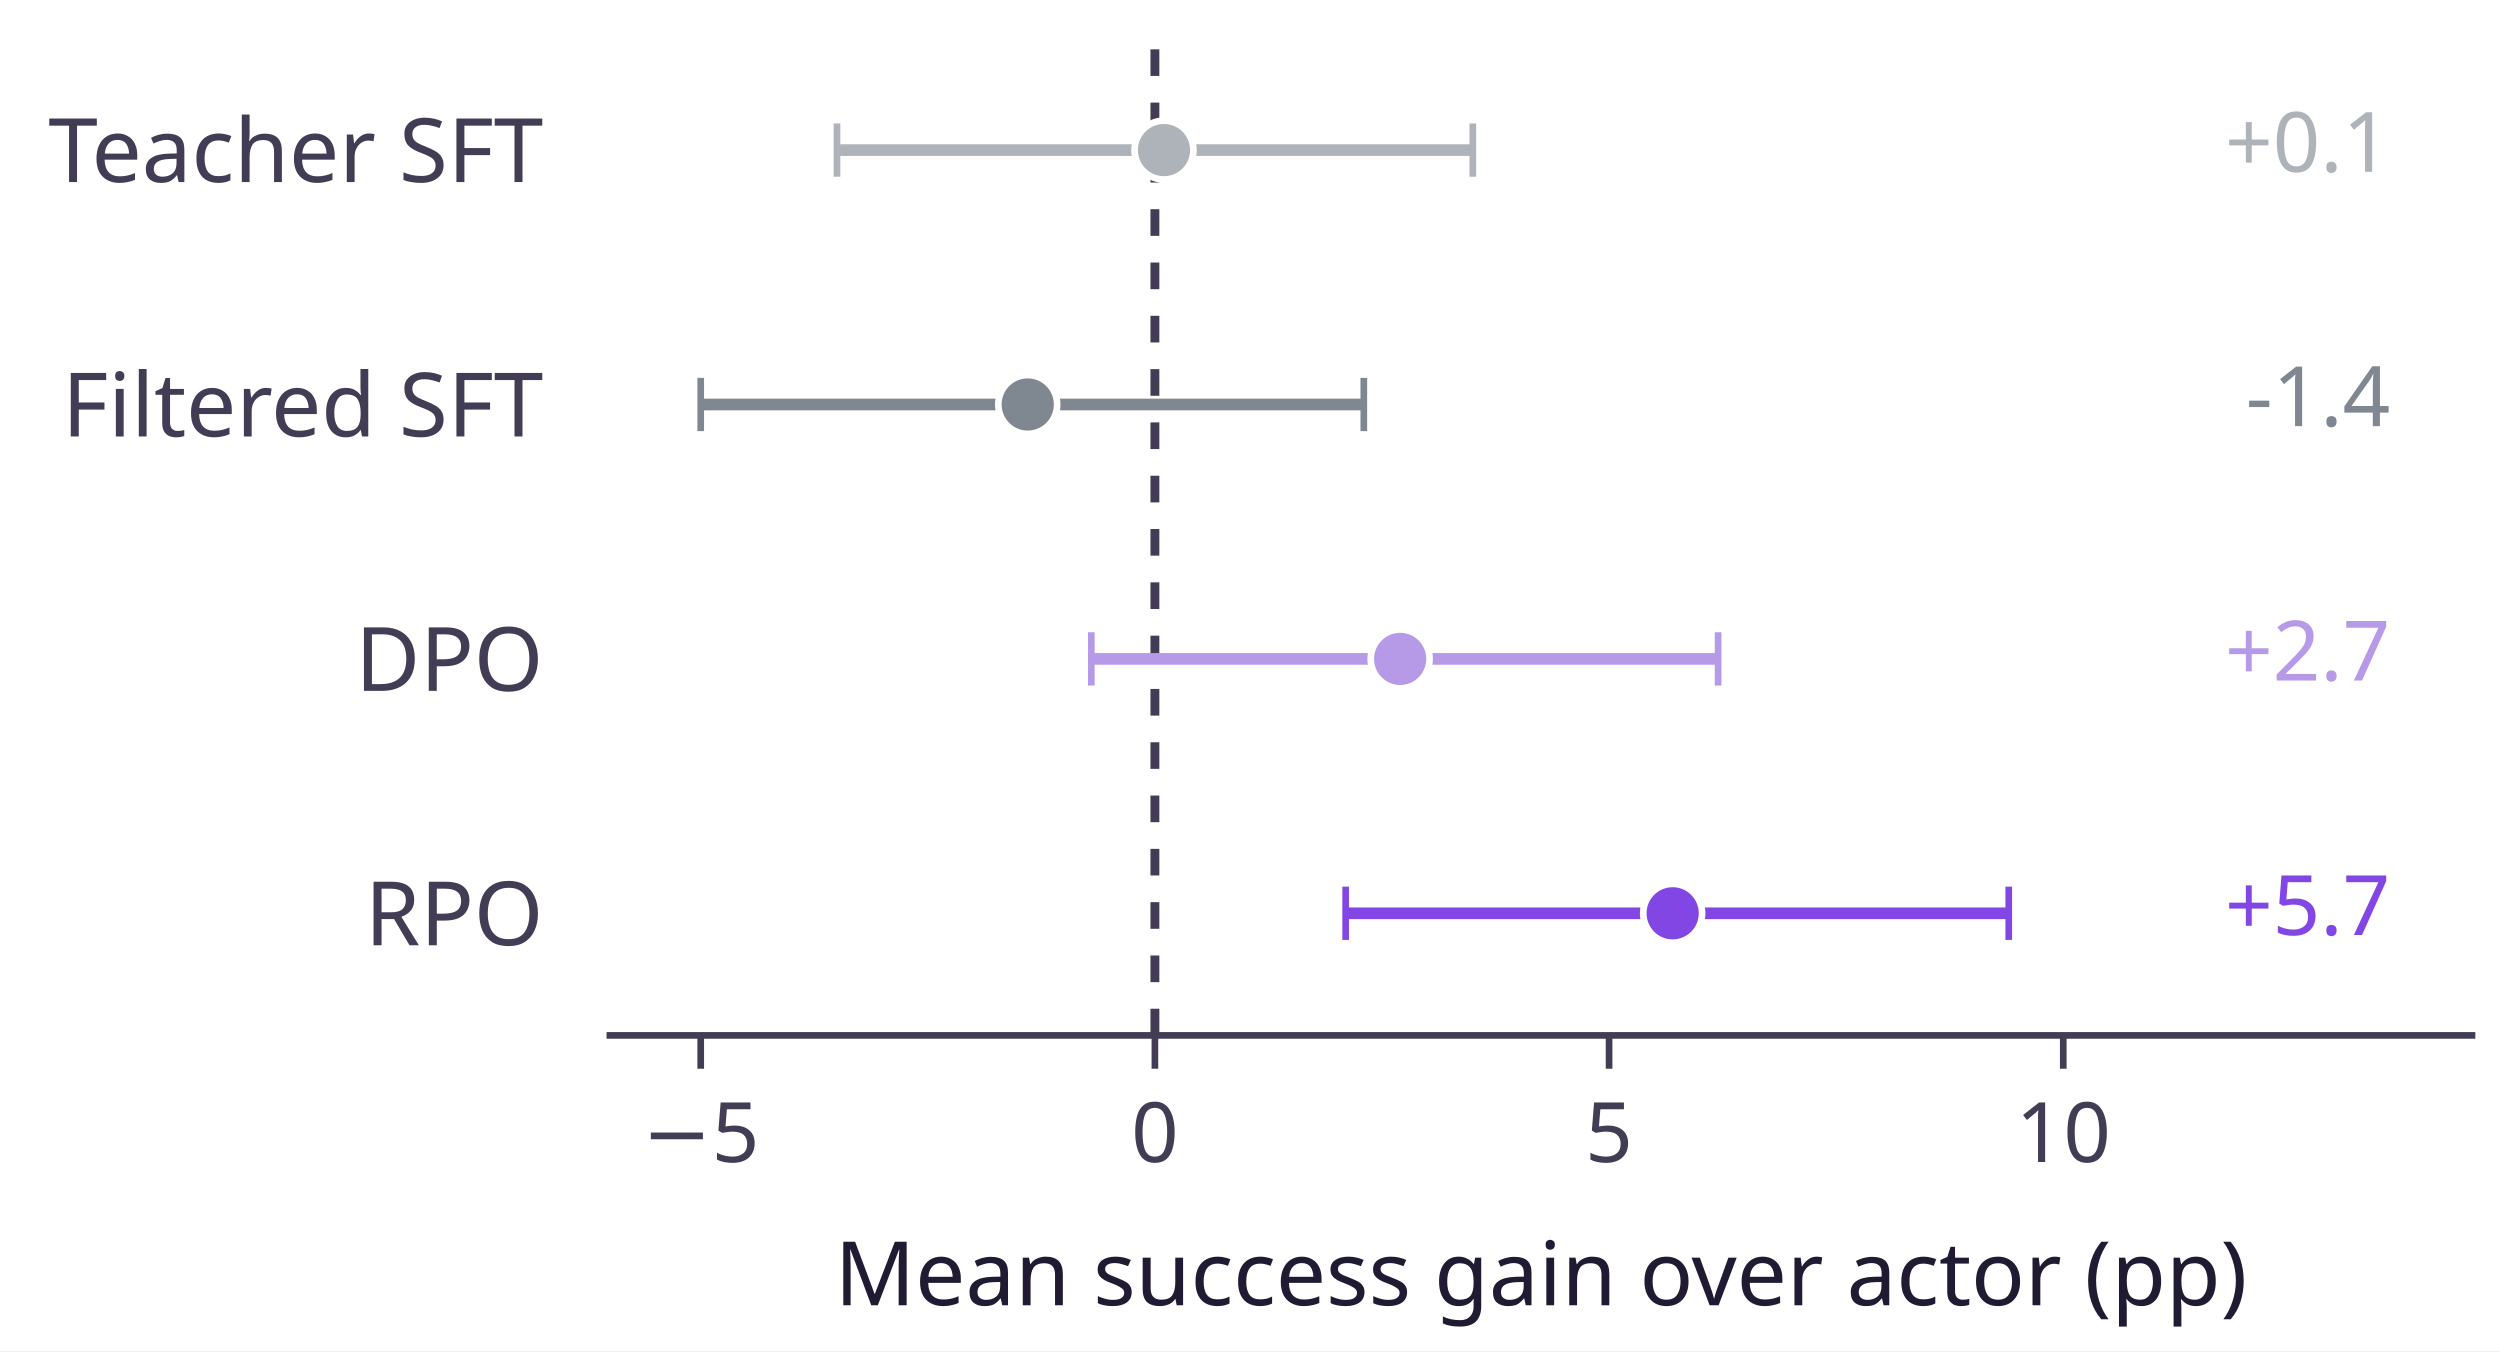
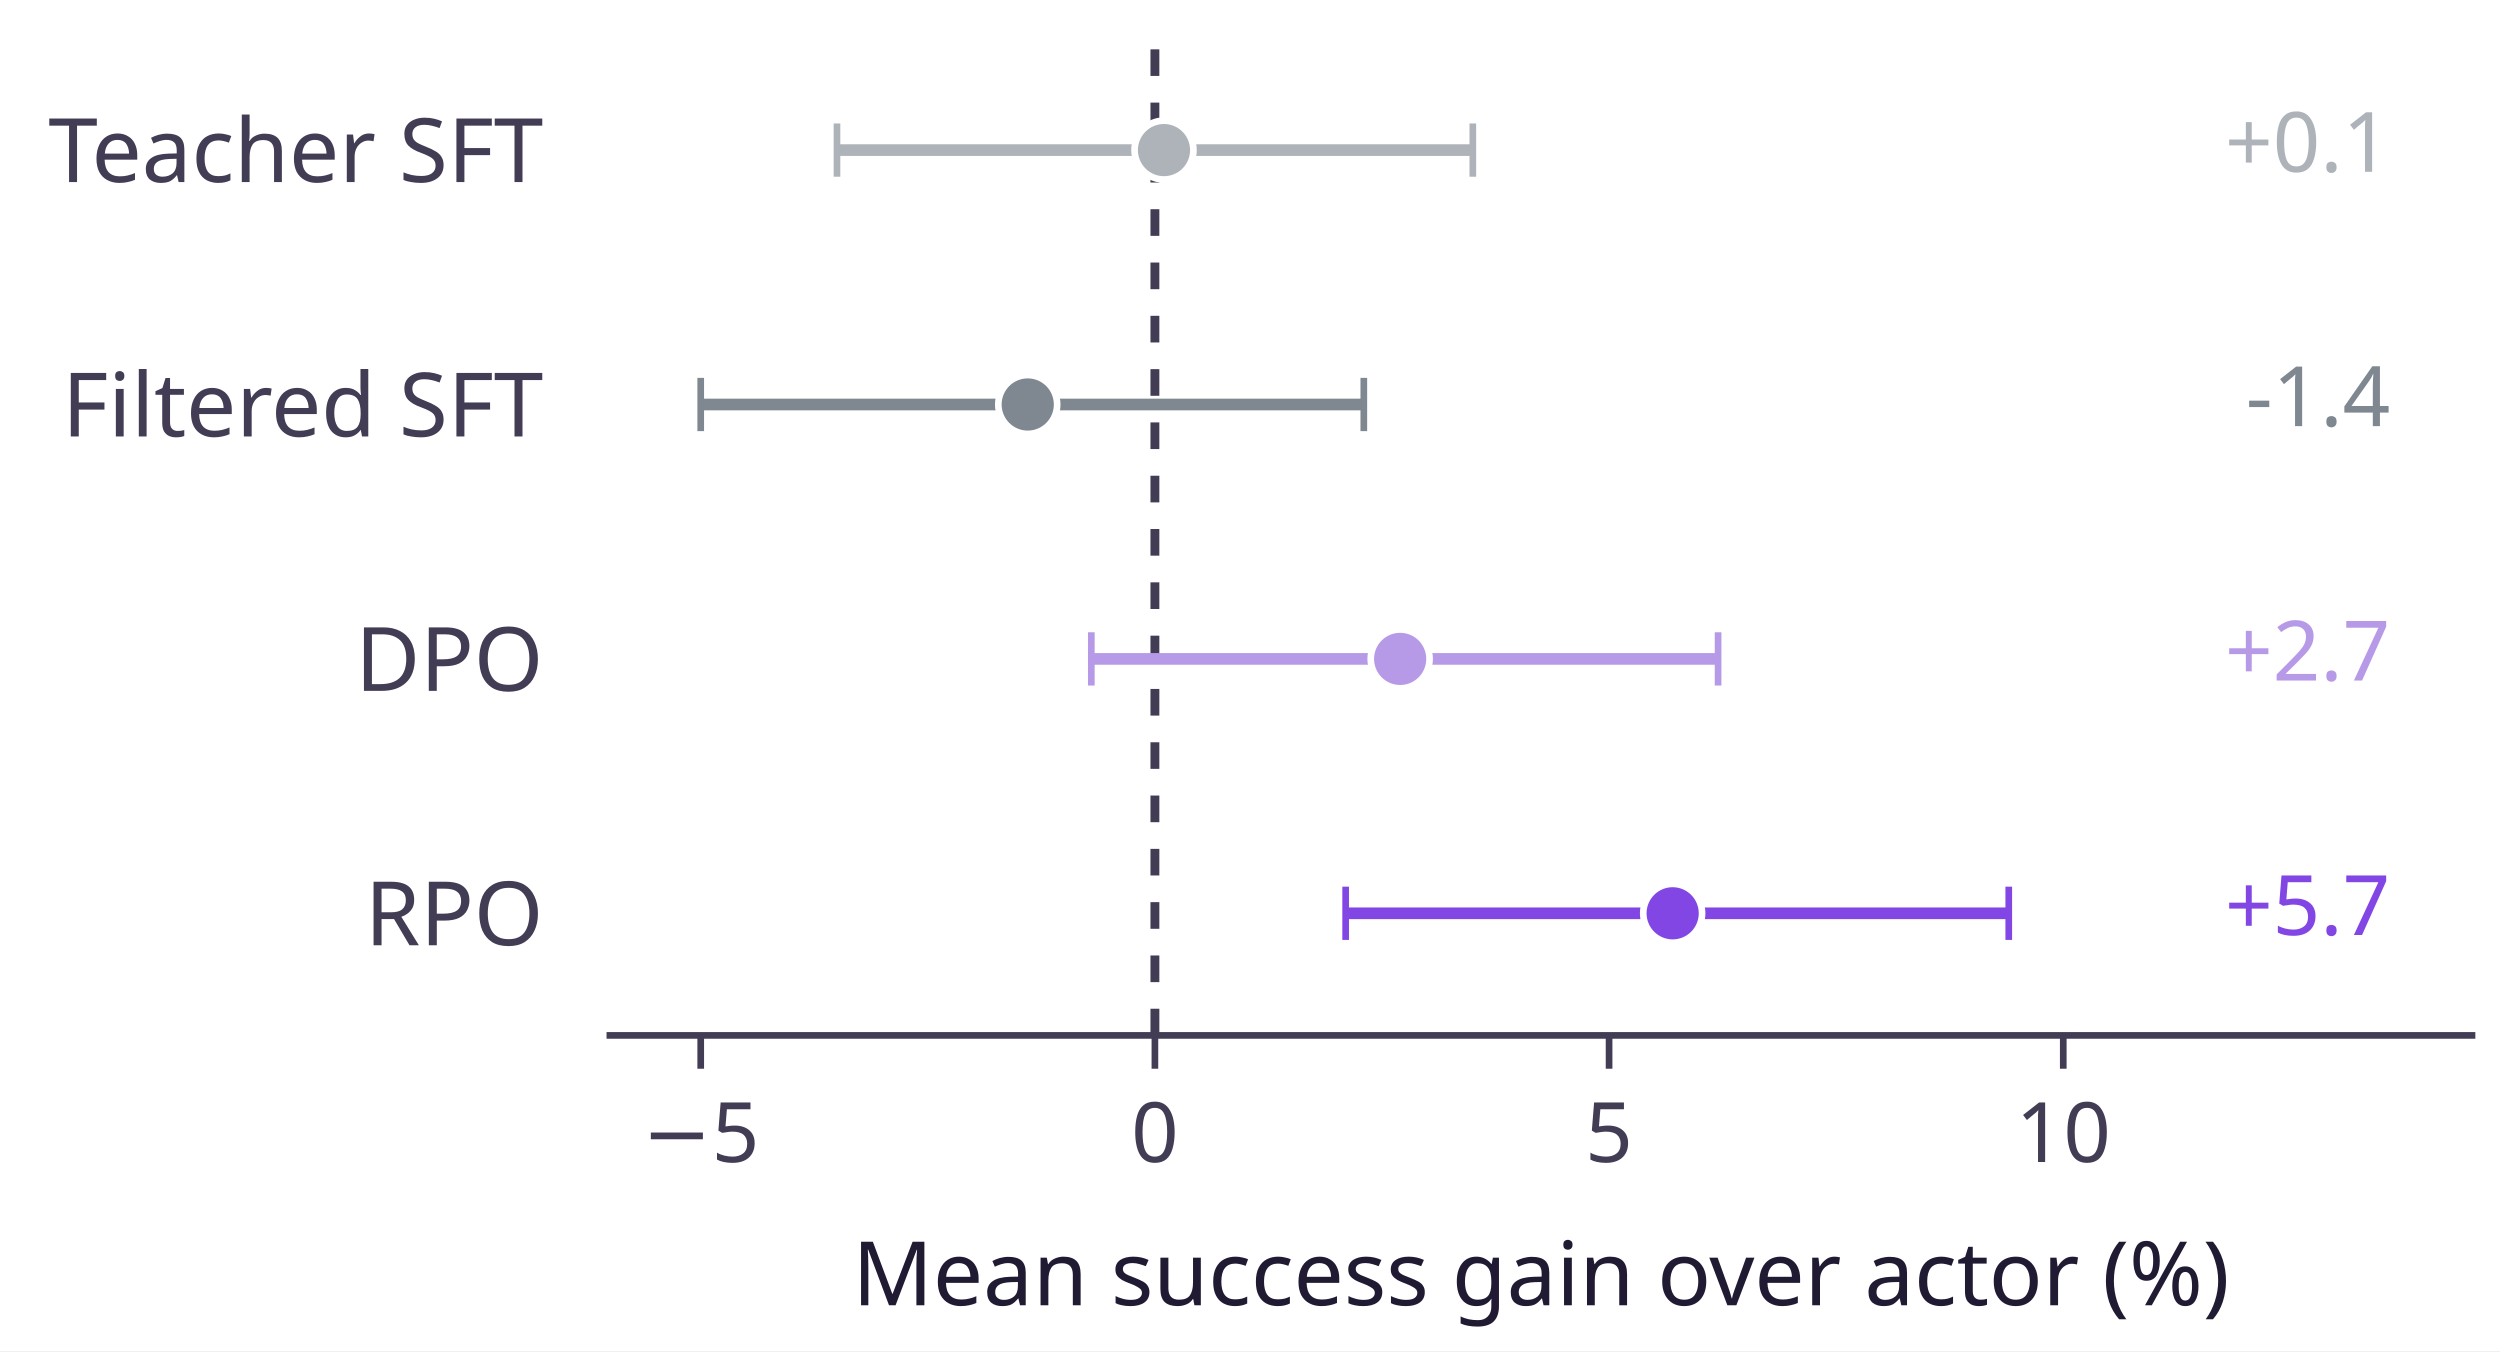
<svg xmlns="http://www.w3.org/2000/svg" xmlns:xlink="http://www.w3.org/1999/xlink" width="225.129pt" height="121.66pt" viewBox="0 0 225.129 121.66" version="1.1">
  <defs>
    <style type="text/css">*{stroke-linejoin: round; stroke-linecap: butt}</style>
  </defs>
  <g id="figure_1">
    <g id="patch_1">
      <path d="M 0 121.66 L 225.129 121.66 L 225.129 0 L 0 0 z " style="fill: #ffffff" />
    </g>
    <g id="axes_1">
      <g id="patch_2">
        <path d="M 54.921 93.24 L 222.609 93.24 L 222.609 2.52 L 54.921 2.52 z " style="fill: #ffffff" />
      </g>
      <g id="line2d_1">
-         <path d="M 104.001 93.24 L 104.001 2.52 " clip-path="url(#p5fbd29df0b)" style="fill: none; stroke-dasharray: 2.4,2.4; stroke-dashoffset: 0; stroke: #423c54; stroke-width: 0.8" />
+         <path d="M 104.001 93.24 L 104.001 2.52 " clip-path="url(#p779f72e9df)" style="fill: none; stroke-dasharray: 2.4,2.4; stroke-dashoffset: 0; stroke: #423c54; stroke-width: 0.8" />
      </g>
      <g id="matplotlib.axis_1">
        <g id="xtick_1">
          <g id="line2d_2">
            <defs>
-               <path id="mff7def72cd" d="M 0 0 L 0 3 " style="stroke: #423c54; stroke-width: 0.6" />
+               <path id="mcf09b056c3" d="M 0 0 L 0 3 " style="stroke: #423c54; stroke-width: 0.6" />
            </defs>
            <g>
-               <use xlink:href="#mff7def72cd" x="63.101" y="93.24" style="fill: #423c54; stroke: #423c54; stroke-width: 0.6" />
+               <use xlink:href="#mcf09b056c3" x="63.101" y="93.24" style="fill: #423c54; stroke: #423c54; stroke-width: 0.6" />
            </g>
          </g>
          <g id="text_1">
            <text style="fill: #423c54; font: 7.5px 'Albert Sans'; text-anchor: middle" x="63.101" y="104.64" transform="rotate(-0 63.10115 104.64)">−5</text>
          </g>
        </g>
        <g id="xtick_2">
          <g id="line2d_3">
            <g>
-               <use xlink:href="#mff7def72cd" x="104.001" y="93.24" style="fill: #423c54; stroke: #423c54; stroke-width: 0.6" />
+               <use xlink:href="#mcf09b056c3" x="104.001" y="93.24" style="fill: #423c54; stroke: #423c54; stroke-width: 0.6" />
            </g>
          </g>
          <g id="text_2">
            <text style="fill: #423c54; font: 7.5px 'Albert Sans'; text-anchor: middle" x="104.001" y="104.64" transform="rotate(-0 104.0007 104.64)">0</text>
          </g>
        </g>
        <g id="xtick_3">
          <g id="line2d_4">
            <g>
-               <use xlink:href="#mff7def72cd" x="144.9" y="93.24" style="fill: #423c54; stroke: #423c54; stroke-width: 0.6" />
+               <use xlink:href="#mcf09b056c3" x="144.9" y="93.24" style="fill: #423c54; stroke: #423c54; stroke-width: 0.6" />
            </g>
          </g>
          <g id="text_3">
            <text style="fill: #423c54; font: 7.5px 'Albert Sans'; text-anchor: middle" x="144.9" y="104.64" transform="rotate(-0 144.9002 104.64)">5</text>
          </g>
        </g>
        <g id="xtick_4">
          <g id="line2d_5">
            <g>
-               <use xlink:href="#mff7def72cd" x="185.8" y="93.24" style="fill: #423c54; stroke: #423c54; stroke-width: 0.6" />
+               <use xlink:href="#mcf09b056c3" x="185.8" y="93.24" style="fill: #423c54; stroke: #423c54; stroke-width: 0.6" />
            </g>
          </g>
          <g id="text_4">
            <text style="fill: #423c54; font: 7.5px 'Albert Sans'; text-anchor: middle" x="185.8" y="104.64" transform="rotate(-0 185.7997 104.64)">10</text>
          </g>
        </g>
        <g id="text_5">
-           <text style="fill: #211a33; font: 8px 'Albert Sans'; text-anchor: middle" x="138.765" y="117.54" transform="rotate(-0 138.7653 117.54)">Mean success gain over actor (pp)</text>
+           <text style="fill: #211a33; font: 8px 'Albert Sans'; text-anchor: middle" x="138.765" y="117.54" transform="rotate(-0 138.7653 117.54)">Mean success gain over actor (%)</text>
        </g>
      </g>
      <g id="matplotlib.axis_2">
        <g id="ytick_1">
          <g id="line2d_6" />
          <g id="text_6">
            <text style="fill: #423c54; font: 8px 'Albert Sans'; text-anchor: end" x="48.921" y="16.396" transform="rotate(-0 48.92125 16.39636)">Teacher SFT</text>
          </g>
        </g>
        <g id="ytick_2">
          <g id="line2d_7" />
          <g id="text_7">
            <text style="fill: #423c54; font: 8px 'Albert Sans'; text-anchor: end" x="48.921" y="39.305" transform="rotate(-0 48.92125 39.30546)">Filtered SFT</text>
          </g>
        </g>
        <g id="ytick_3">
          <g id="line2d_8" />
          <g id="text_8">
            <text style="fill: #423c54; font: 8px 'Albert Sans'; text-anchor: end" x="48.921" y="62.215" transform="rotate(-0 48.92125 62.21455)">DPO</text>
          </g>
        </g>
        <g id="ytick_4">
          <g id="line2d_9" />
          <g id="text_9">
            <text style="fill: #423c54; font: 8px 'Albert Sans'; text-anchor: end" x="48.921" y="85.124" transform="rotate(-0 48.92125 85.12364)">RPO</text>
          </g>
        </g>
      </g>
      <g id="patch_3">
        <path d="M 54.921 93.24 L 222.609 93.24 " style="fill: none; stroke: #423c54; stroke-width: 0.6; stroke-linejoin: miter; stroke-linecap: square" />
      </g>
      <g id="LineCollection_1">
-         <path d="M 75.371 13.516 L 132.63 13.516 " clip-path="url(#p5fbd29df0b)" style="fill: none; stroke: #aeb3ba; stroke-width: 1.05" />
+         <path d="M 75.371 13.516 L 132.63 13.516 " clip-path="url(#p779f72e9df)" style="fill: none; stroke: #aeb3ba; stroke-width: 1.05" />
      </g>
      <g id="line2d_10">
        <defs>
-           <path id="m46160c6e25" d="M 0 2.4 L 0 -2.4 " style="stroke: #aeb3ba; stroke-width: 0.6" />
-         </defs>
-         <g clip-path="url(#p5fbd29df0b)">
-           <use xlink:href="#m46160c6e25" x="75.371" y="13.516" style="fill: #aeb3ba; stroke: #aeb3ba; stroke-width: 0.6" />
+           <path id="ma648b35bd6" d="M 0 2.4 L 0 -2.4 " style="stroke: #aeb3ba; stroke-width: 0.6" />
+         </defs>
+         <g clip-path="url(#p779f72e9df)">
+           <use xlink:href="#ma648b35bd6" x="75.371" y="13.516" style="fill: #aeb3ba; stroke: #aeb3ba; stroke-width: 0.6" />
        </g>
      </g>
      <g id="line2d_11">
-         <g clip-path="url(#p5fbd29df0b)">
-           <use xlink:href="#m46160c6e25" x="132.63" y="13.516" style="fill: #aeb3ba; stroke: #aeb3ba; stroke-width: 0.6" />
+         <g clip-path="url(#p779f72e9df)">
+           <use xlink:href="#ma648b35bd6" x="132.63" y="13.516" style="fill: #aeb3ba; stroke: #aeb3ba; stroke-width: 0.6" />
        </g>
      </g>
      <g id="text_10">
        <text style="fill: #aeb3ba; font: 7.5px 'Albert Sans'; text-anchor: end" x="215.247" y="15.466" transform="rotate(-0 215.2473 15.46636)">+0.1</text>
      </g>
      <g id="LineCollection_2">
-         <path d="M 63.101 36.425 L 122.814 36.425 " clip-path="url(#p5fbd29df0b)" style="fill: none; stroke: #7f8790; stroke-width: 1.05" />
+         <path d="M 63.101 36.425 L 122.814 36.425 " clip-path="url(#p779f72e9df)" style="fill: none; stroke: #7f8790; stroke-width: 1.05" />
      </g>
      <g id="line2d_12">
        <defs>
-           <path id="m0fb1705e69" d="M 0 2.4 L 0 -2.4 " style="stroke: #7f8790; stroke-width: 0.6" />
-         </defs>
-         <g clip-path="url(#p5fbd29df0b)">
-           <use xlink:href="#m0fb1705e69" x="63.101" y="36.425" style="fill: #7f8790; stroke: #7f8790; stroke-width: 0.6" />
+           <path id="mdac76795bc" d="M 0 2.4 L 0 -2.4 " style="stroke: #7f8790; stroke-width: 0.6" />
+         </defs>
+         <g clip-path="url(#p779f72e9df)">
+           <use xlink:href="#mdac76795bc" x="63.101" y="36.425" style="fill: #7f8790; stroke: #7f8790; stroke-width: 0.6" />
        </g>
      </g>
      <g id="line2d_13">
-         <g clip-path="url(#p5fbd29df0b)">
-           <use xlink:href="#m0fb1705e69" x="122.814" y="36.425" style="fill: #7f8790; stroke: #7f8790; stroke-width: 0.6" />
+         <g clip-path="url(#p779f72e9df)">
+           <use xlink:href="#mdac76795bc" x="122.814" y="36.425" style="fill: #7f8790; stroke: #7f8790; stroke-width: 0.6" />
        </g>
      </g>
      <g id="text_11">
        <text style="fill: #7f8790; font: 7.5px 'Albert Sans'; text-anchor: end" x="215.247" y="38.375" transform="rotate(-0 215.2473 38.37546)">-1.4</text>
      </g>
      <g id="LineCollection_3">
-         <path d="M 98.275 59.335 L 154.716 59.335 " clip-path="url(#p5fbd29df0b)" style="fill: none; stroke: #b69ae8; stroke-width: 1.05" />
+         <path d="M 98.275 59.335 L 154.716 59.335 " clip-path="url(#p779f72e9df)" style="fill: none; stroke: #b69ae8; stroke-width: 1.05" />
      </g>
      <g id="line2d_14">
        <defs>
-           <path id="me36cd999f6" d="M 0 2.4 L 0 -2.4 " style="stroke: #b69ae8; stroke-width: 0.6" />
-         </defs>
-         <g clip-path="url(#p5fbd29df0b)">
-           <use xlink:href="#me36cd999f6" x="98.275" y="59.335" style="fill: #b69ae8; stroke: #b69ae8; stroke-width: 0.6" />
+           <path id="m89d7837da8" d="M 0 2.4 L 0 -2.4 " style="stroke: #b69ae8; stroke-width: 0.6" />
+         </defs>
+         <g clip-path="url(#p779f72e9df)">
+           <use xlink:href="#m89d7837da8" x="98.275" y="59.335" style="fill: #b69ae8; stroke: #b69ae8; stroke-width: 0.6" />
        </g>
      </g>
      <g id="line2d_15">
-         <g clip-path="url(#p5fbd29df0b)">
-           <use xlink:href="#me36cd999f6" x="154.716" y="59.335" style="fill: #b69ae8; stroke: #b69ae8; stroke-width: 0.6" />
+         <g clip-path="url(#p779f72e9df)">
+           <use xlink:href="#m89d7837da8" x="154.716" y="59.335" style="fill: #b69ae8; stroke: #b69ae8; stroke-width: 0.6" />
        </g>
      </g>
      <g id="text_12">
        <text style="fill: #b69ae8; font: 7.5px 'Albert Sans'; text-anchor: end" x="215.247" y="61.285" transform="rotate(-0 215.2473 61.28455)">+2.7</text>
      </g>
      <g id="LineCollection_4">
-         <path d="M 121.178 82.244 L 180.892 82.244 " clip-path="url(#p5fbd29df0b)" style="fill: none; stroke: #8246e5; stroke-width: 1.05" />
+         <path d="M 121.178 82.244 L 180.892 82.244 " clip-path="url(#p779f72e9df)" style="fill: none; stroke: #8246e5; stroke-width: 1.05" />
      </g>
      <g id="line2d_16">
        <defs>
-           <path id="mf55e4649ca" d="M 0 2.4 L 0 -2.4 " style="stroke: #8246e5; stroke-width: 0.6" />
-         </defs>
-         <g clip-path="url(#p5fbd29df0b)">
-           <use xlink:href="#mf55e4649ca" x="121.178" y="82.244" style="fill: #8246e5; stroke: #8246e5; stroke-width: 0.6" />
+           <path id="m40ee78d49e" d="M 0 2.4 L 0 -2.4 " style="stroke: #8246e5; stroke-width: 0.6" />
+         </defs>
+         <g clip-path="url(#p779f72e9df)">
+           <use xlink:href="#m40ee78d49e" x="121.178" y="82.244" style="fill: #8246e5; stroke: #8246e5; stroke-width: 0.6" />
        </g>
      </g>
      <g id="line2d_17">
-         <g clip-path="url(#p5fbd29df0b)">
-           <use xlink:href="#mf55e4649ca" x="180.892" y="82.244" style="fill: #8246e5; stroke: #8246e5; stroke-width: 0.6" />
+         <g clip-path="url(#p779f72e9df)">
+           <use xlink:href="#m40ee78d49e" x="180.892" y="82.244" style="fill: #8246e5; stroke: #8246e5; stroke-width: 0.6" />
        </g>
      </g>
      <g id="text_13">
        <text style="fill: #8246e5; font: 7.5px 'Albert Sans'; text-anchor: end" x="215.247" y="84.194" transform="rotate(-0 215.2473 84.19364)">+5.7</text>
      </g>
      <g id="line2d_18">
        <defs>
-           <path id="m9a66bd6383" d="M 0 2.65 C 0.703 2.65 1.377 2.371 1.874 1.874 C 2.371 1.377 2.65 0.703 2.65 0 C 2.65 -0.703 2.371 -1.377 1.874 -1.874 C 1.377 -2.371 0.703 -2.65 0 -2.65 C -0.703 -2.65 -1.377 -2.371 -1.874 -1.874 C -2.371 -1.377 -2.65 -0.703 -2.65 0 C -2.65 0.703 -2.371 1.377 -1.874 1.874 C -1.377 2.371 -0.703 2.65 0 2.65 z " style="stroke: #ffffff; stroke-width: 0.6" />
-         </defs>
-         <g clip-path="url(#p5fbd29df0b)">
-           <use xlink:href="#m9a66bd6383" x="104.819" y="13.516" style="fill: #aeb3ba; stroke: #ffffff; stroke-width: 0.6" />
+           <path id="mf3d9dd356e" d="M 0 2.65 C 0.703 2.65 1.377 2.371 1.874 1.874 C 2.371 1.377 2.65 0.703 2.65 0 C 2.65 -0.703 2.371 -1.377 1.874 -1.874 C 1.377 -2.371 0.703 -2.65 0 -2.65 C -0.703 -2.65 -1.377 -2.371 -1.874 -1.874 C -2.371 -1.377 -2.65 -0.703 -2.65 0 C -2.65 0.703 -2.371 1.377 -1.874 1.874 C -1.377 2.371 -0.703 2.65 0 2.65 z " style="stroke: #ffffff; stroke-width: 0.6" />
+         </defs>
+         <g clip-path="url(#p779f72e9df)">
+           <use xlink:href="#mf3d9dd356e" x="104.819" y="13.516" style="fill: #aeb3ba; stroke: #ffffff; stroke-width: 0.6" />
        </g>
      </g>
      <g id="line2d_19">
        <defs>
-           <path id="mb6e6272d9b" d="M 0 2.65 C 0.703 2.65 1.377 2.371 1.874 1.874 C 2.371 1.377 2.65 0.703 2.65 0 C 2.65 -0.703 2.371 -1.377 1.874 -1.874 C 1.377 -2.371 0.703 -2.65 0 -2.65 C -0.703 -2.65 -1.377 -2.371 -1.874 -1.874 C -2.371 -1.377 -2.65 -0.703 -2.65 0 C -2.65 0.703 -2.371 1.377 -1.874 1.874 C -1.377 2.371 -0.703 2.65 0 2.65 z " style="stroke: #ffffff; stroke-width: 0.6" />
-         </defs>
-         <g clip-path="url(#p5fbd29df0b)">
-           <use xlink:href="#mb6e6272d9b" x="92.549" y="36.425" style="fill: #7f8790; stroke: #ffffff; stroke-width: 0.6" />
+           <path id="m16b930c879" d="M 0 2.65 C 0.703 2.65 1.377 2.371 1.874 1.874 C 2.371 1.377 2.65 0.703 2.65 0 C 2.65 -0.703 2.371 -1.377 1.874 -1.874 C 1.377 -2.371 0.703 -2.65 0 -2.65 C -0.703 -2.65 -1.377 -2.371 -1.874 -1.874 C -2.371 -1.377 -2.65 -0.703 -2.65 0 C -2.65 0.703 -2.371 1.377 -1.874 1.874 C -1.377 2.371 -0.703 2.65 0 2.65 z " style="stroke: #ffffff; stroke-width: 0.6" />
+         </defs>
+         <g clip-path="url(#p779f72e9df)">
+           <use xlink:href="#m16b930c879" x="92.549" y="36.425" style="fill: #7f8790; stroke: #ffffff; stroke-width: 0.6" />
        </g>
      </g>
      <g id="line2d_20">
        <defs>
-           <path id="me7b02f87ca" d="M 0 2.65 C 0.703 2.65 1.377 2.371 1.874 1.874 C 2.371 1.377 2.65 0.703 2.65 0 C 2.65 -0.703 2.371 -1.377 1.874 -1.874 C 1.377 -2.371 0.703 -2.65 0 -2.65 C -0.703 -2.65 -1.377 -2.371 -1.874 -1.874 C -2.371 -1.377 -2.65 -0.703 -2.65 0 C -2.65 0.703 -2.371 1.377 -1.874 1.874 C -1.377 2.371 -0.703 2.65 0 2.65 z " style="stroke: #ffffff; stroke-width: 0.6" />
-         </defs>
-         <g clip-path="url(#p5fbd29df0b)">
-           <use xlink:href="#me7b02f87ca" x="126.086" y="59.335" style="fill: #b69ae8; stroke: #ffffff; stroke-width: 0.6" />
+           <path id="m8c15e40caa" d="M 0 2.65 C 0.703 2.65 1.377 2.371 1.874 1.874 C 2.371 1.377 2.65 0.703 2.65 0 C 2.65 -0.703 2.371 -1.377 1.874 -1.874 C 1.377 -2.371 0.703 -2.65 0 -2.65 C -0.703 -2.65 -1.377 -2.371 -1.874 -1.874 C -2.371 -1.377 -2.65 -0.703 -2.65 0 C -2.65 0.703 -2.371 1.377 -1.874 1.874 C -1.377 2.371 -0.703 2.65 0 2.65 z " style="stroke: #ffffff; stroke-width: 0.6" />
+         </defs>
+         <g clip-path="url(#p779f72e9df)">
+           <use xlink:href="#m8c15e40caa" x="126.086" y="59.335" style="fill: #b69ae8; stroke: #ffffff; stroke-width: 0.6" />
        </g>
      </g>
      <g id="line2d_21">
        <defs>
-           <path id="m8e685fbf75" d="M 0 2.65 C 0.703 2.65 1.377 2.371 1.874 1.874 C 2.371 1.377 2.65 0.703 2.65 0 C 2.65 -0.703 2.371 -1.377 1.874 -1.874 C 1.377 -2.371 0.703 -2.65 0 -2.65 C -0.703 -2.65 -1.377 -2.371 -1.874 -1.874 C -2.371 -1.377 -2.65 -0.703 -2.65 0 C -2.65 0.703 -2.371 1.377 -1.874 1.874 C -1.377 2.371 -0.703 2.65 0 2.65 z " style="stroke: #ffffff; stroke-width: 0.6" />
-         </defs>
-         <g clip-path="url(#p5fbd29df0b)">
-           <use xlink:href="#m8e685fbf75" x="150.626" y="82.244" style="fill: #8246e5; stroke: #ffffff; stroke-width: 0.6" />
+           <path id="m97b89ef99e" d="M 0 2.65 C 0.703 2.65 1.377 2.371 1.874 1.874 C 2.371 1.377 2.65 0.703 2.65 0 C 2.65 -0.703 2.371 -1.377 1.874 -1.874 C 1.377 -2.371 0.703 -2.65 0 -2.65 C -0.703 -2.65 -1.377 -2.371 -1.874 -1.874 C -2.371 -1.377 -2.65 -0.703 -2.65 0 C -2.65 0.703 -2.371 1.377 -1.874 1.874 C -1.377 2.371 -0.703 2.65 0 2.65 z " style="stroke: #ffffff; stroke-width: 0.6" />
+         </defs>
+         <g clip-path="url(#p779f72e9df)">
+           <use xlink:href="#m97b89ef99e" x="150.626" y="82.244" style="fill: #8246e5; stroke: #ffffff; stroke-width: 0.6" />
        </g>
      </g>
    </g>
  </g>
  <defs>
-     <clipPath id="p5fbd29df0b">
+     <clipPath id="p779f72e9df">
      <rect x="54.921" y="2.52" width="167.688" height="90.72" />
    </clipPath>
  </defs>
</svg>
